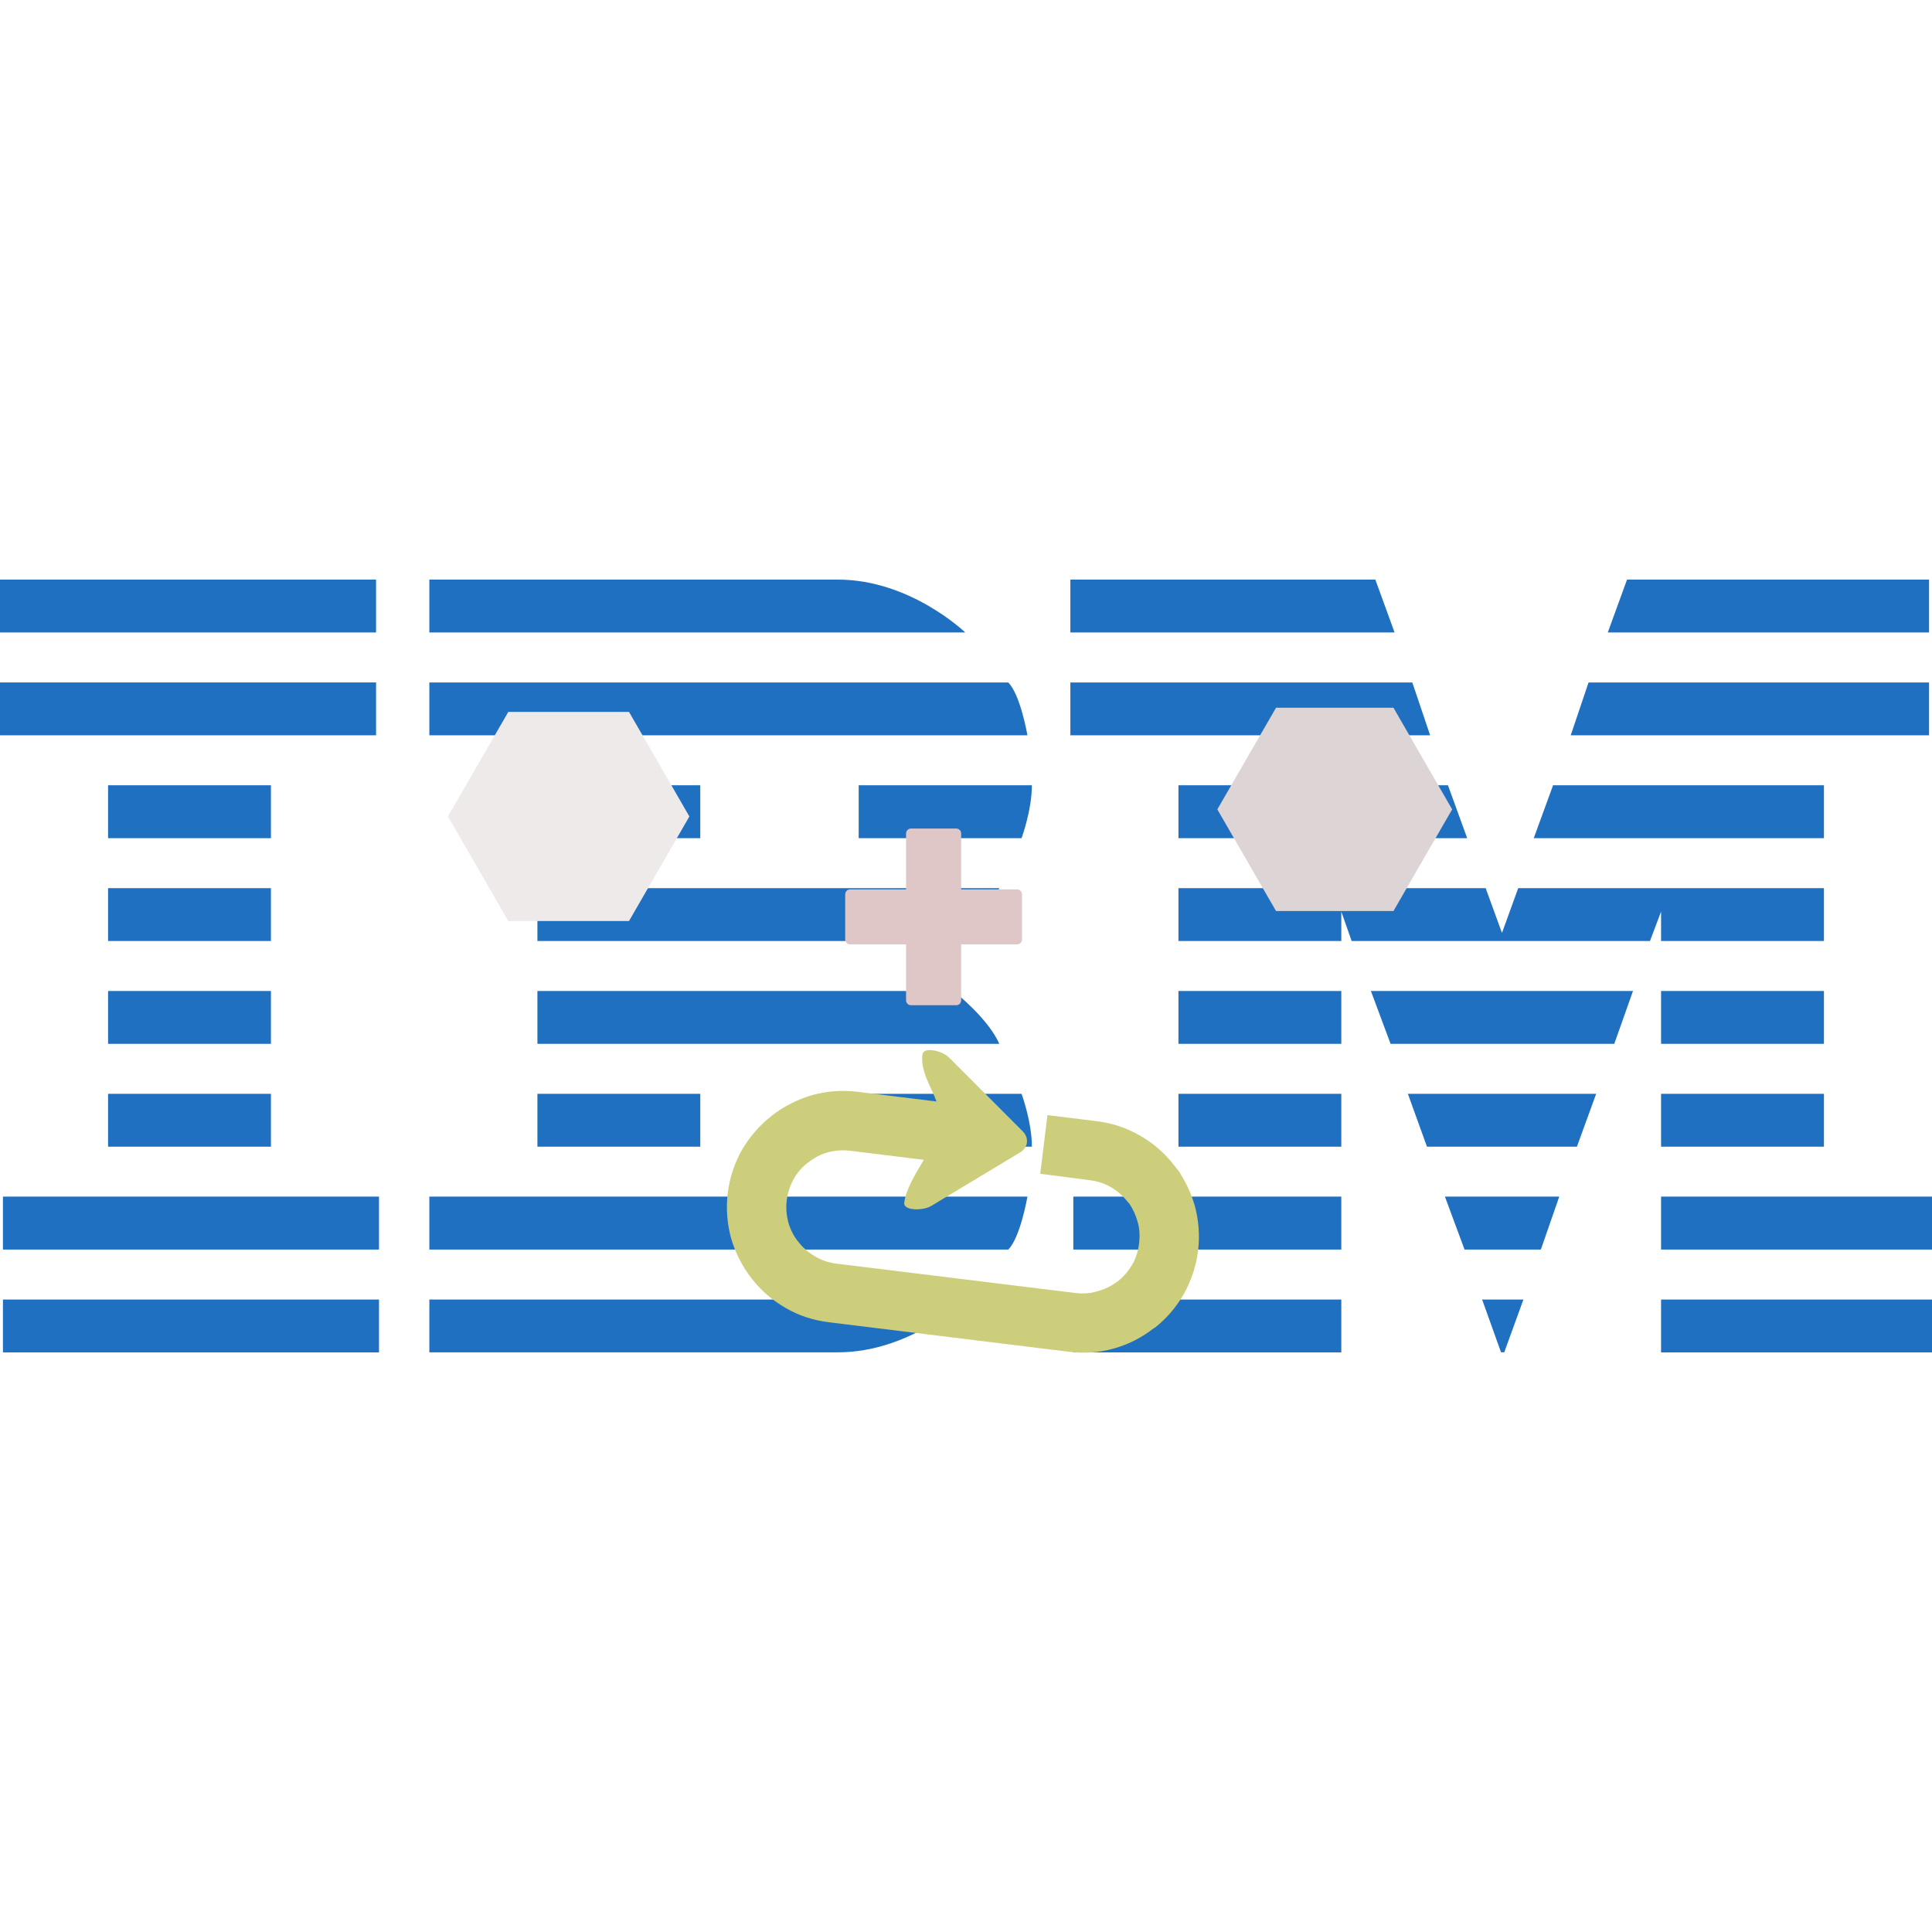
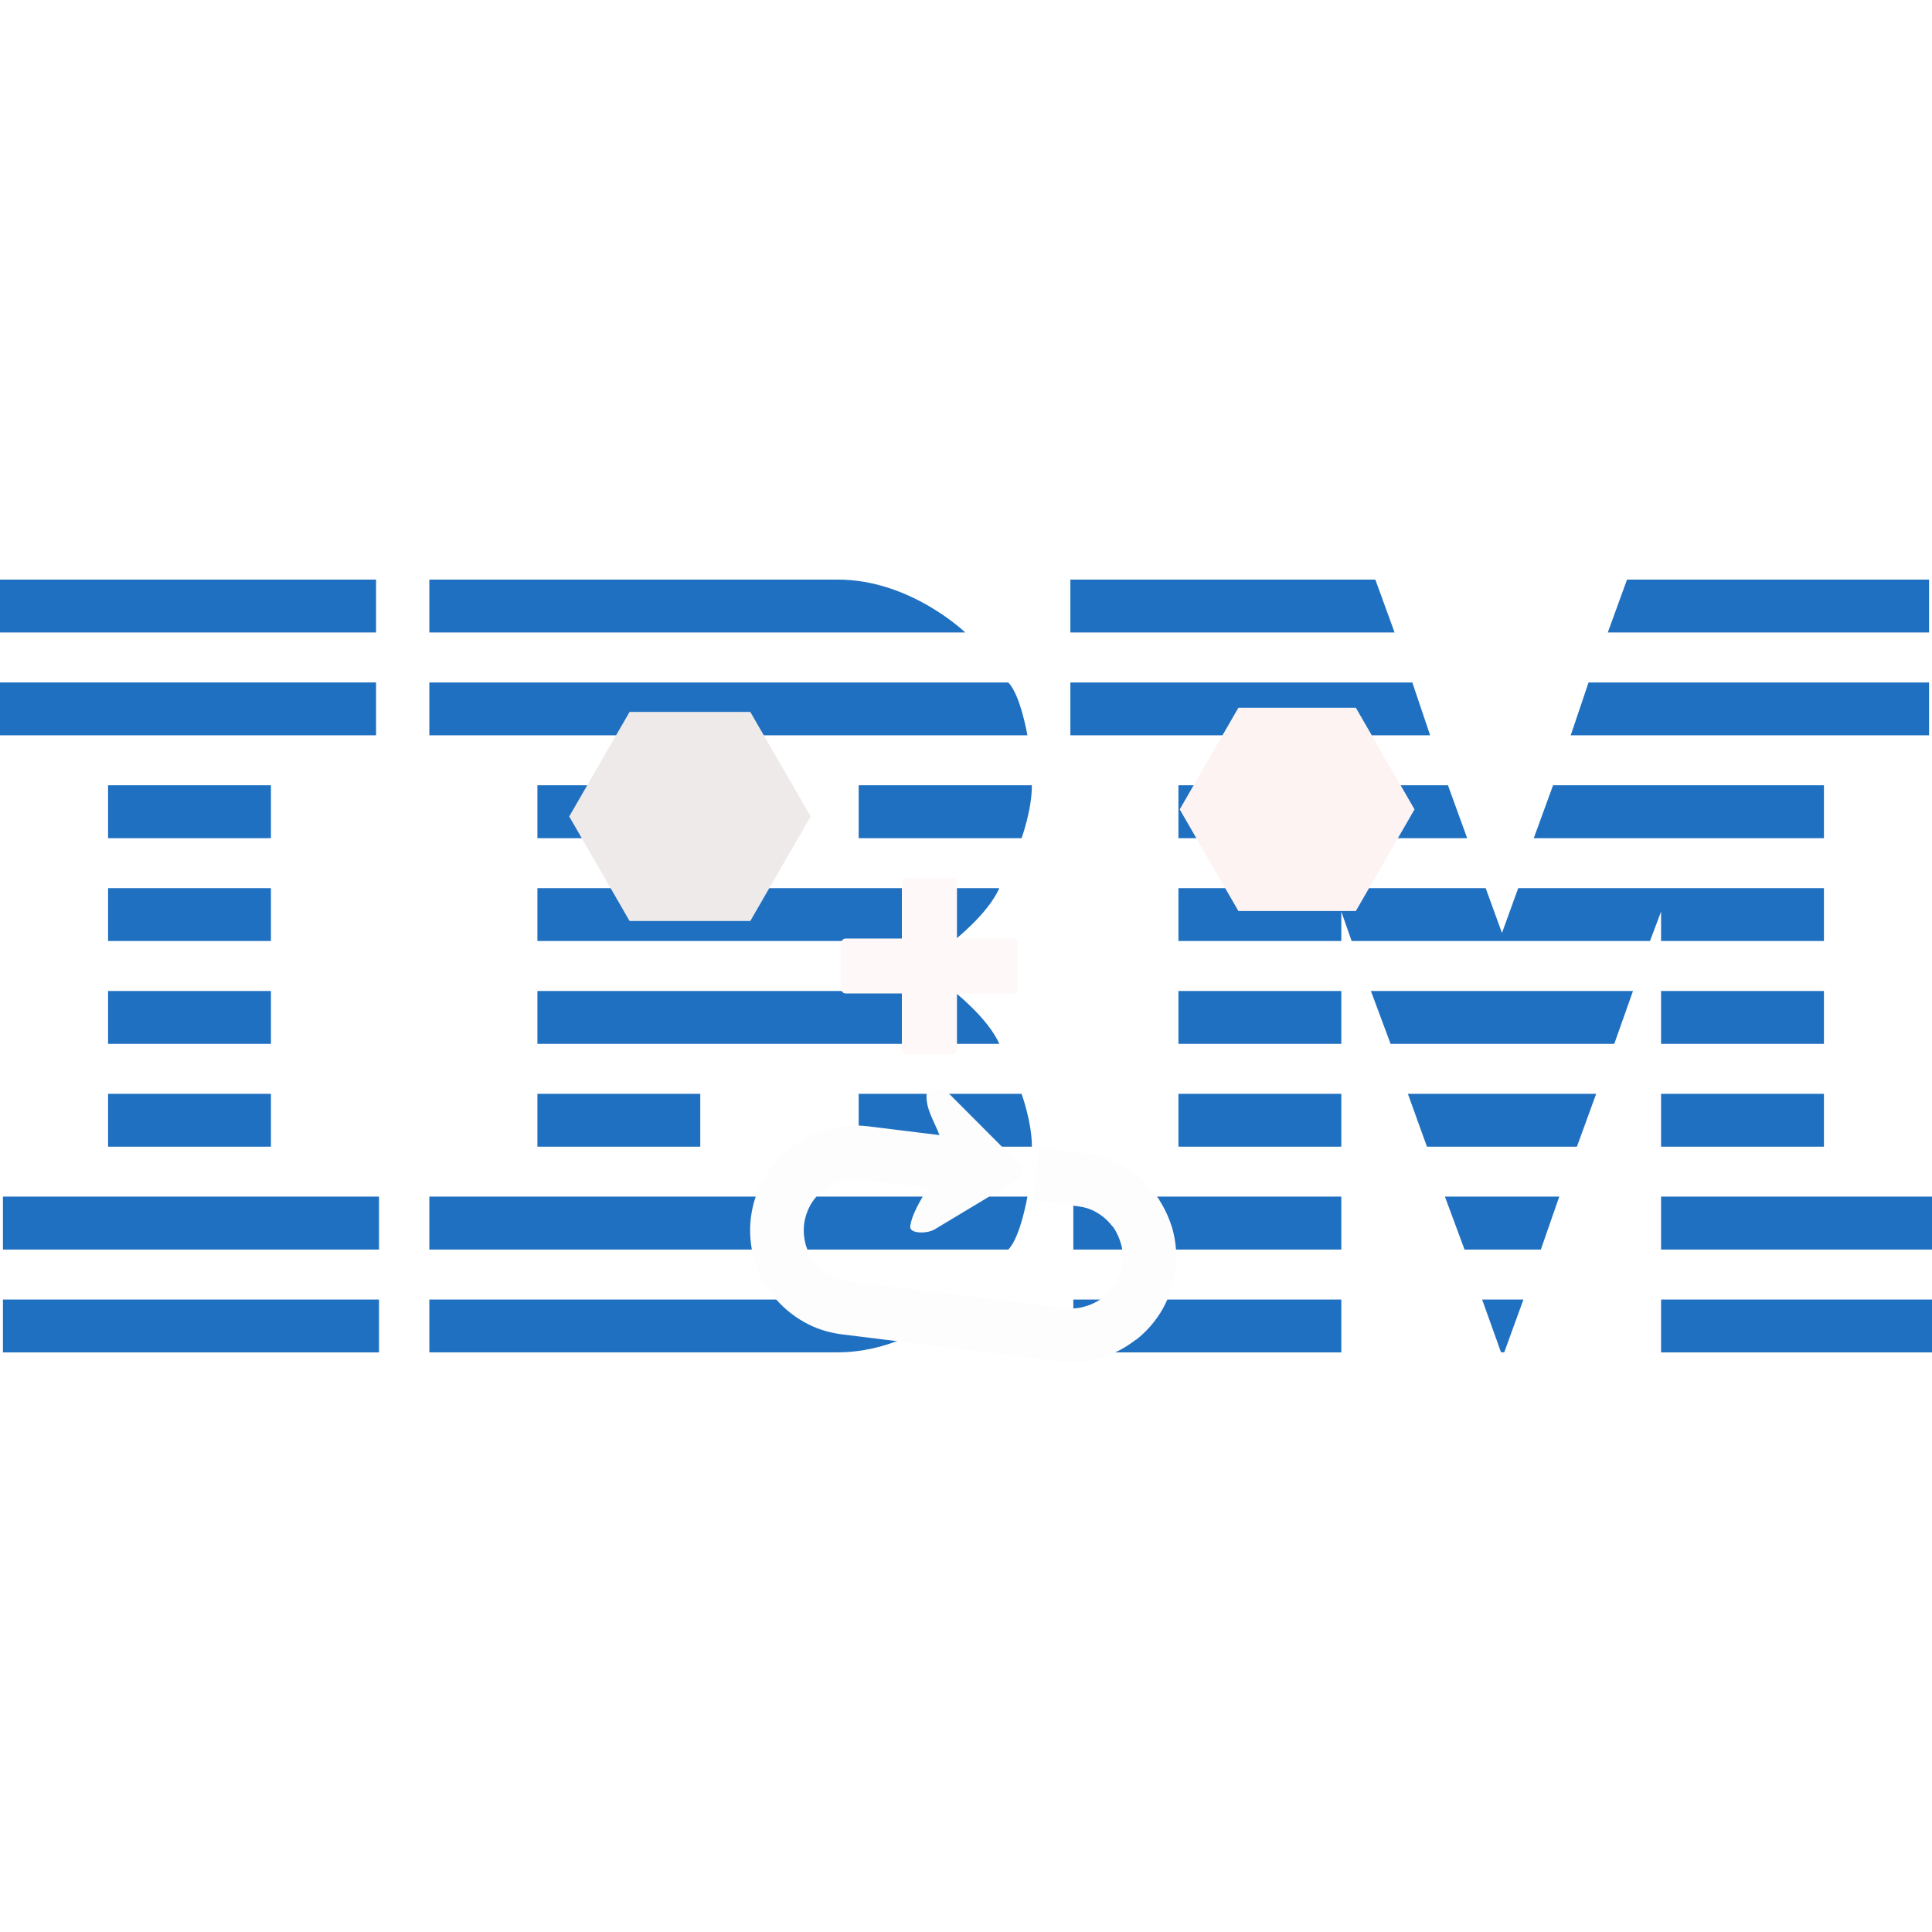
<svg xmlns="http://www.w3.org/2000/svg" version="1.1" width="1080" height="1080" viewBox="0 0 1080 1080" xml:space="preserve">
  <defs>
</defs>
  <rect x="0" y="0" width="100%" height="100%" fill="transparent" />
  <g transform="matrix(1 0 0 1 540 540)" id="cf1b4b32-da8d-4eb2-976b-166e42651079">
    <rect style="stroke: none; stroke-width: 1; stroke-dasharray: none; stroke-linecap: butt; stroke-dashoffset: 0; stroke-linejoin: miter; stroke-miterlimit: 4; fill: rgb(255,255,255); fill-rule: nonzero; opacity: 1; visibility: hidden;" vector-effect="non-scaling-stroke" x="-540" y="-540" rx="0" ry="0" width="1080" height="1080" />
  </g>
  <g transform="matrix(1 0 0 1 540 540)" id="36f4a67f-318d-4384-bbc4-b1abf4729cdd">
</g>
  <g transform="matrix(1.08 0 0 1.08 540 540)" id="SVGRepo_iconCarrier">
    <path style="stroke: none; stroke-width: 1; stroke-dasharray: none; stroke-linecap: butt; stroke-dashoffset: 0; stroke-linejoin: miter; stroke-miterlimit: 4; fill: rgb(31,112,193); fill-rule: nonzero; opacity: 1;" transform=" translate(-500, -200)" d="M 0 0 L 0 27.367 L 194.648 27.367 L 194.648 0 L 0 0 z M 222.226 0 L 222.226 27.367 L 499.609 27.367 C 499.609 27.367 471.276 0 433.75 0 L 222.226 0 z M 554.023 0 L 554.023 27.367 L 721.835 27.367 L 711.875 0 L 554.023 0 z M 842.148 0 L 832.187 27.367 L 998.476 27.367 L 998.476 0 L 842.148 0 z M 0 53.222 L 0 80.589 L 194.648 80.589 L 194.648 53.222 L 0 53.222 z M 222.226 53.261 L 222.226 80.59 L 531.796 80.59 C 531.796 80.59 528.181 59.527 521.874 53.261 L 222.226 53.261 z M 554.023 53.261 L 554.023 80.59 L 740.234 80.59 L 731.015 53.261 L 554.023 53.261 z M 822.226 53.261 L 813.007 80.59 L 998.476 80.59 L 998.476 53.261 L 822.226 53.261 z M 55.937 106.444 L 55.937 133.85 L 140.234 133.85 L 140.234 106.444 L 55.937 106.444 z M 278.164 106.444 L 278.164 133.85 L 362.461 133.85 L 362.461 106.444 L 278.164 106.444 z M 444.453 106.444 L 444.453 133.85 L 528.75 133.85 C 528.75 133.85 534.102 119.377 534.102 106.444 L 444.453 106.444 z M 609.961 106.444 L 609.961 133.85 L 759.414 133.85 L 749.453 106.444 L 609.961 106.444 z M 803.867 106.444 L 793.867 133.85 L 944.062 133.85 L 944.062 106.444 L 803.867 106.444 z M 55.937 159.706 L 55.937 187.073 L 140.234 187.073 L 140.234 159.706 L 55.937 159.706 z M 278.164 159.706 L 278.164 187.073 L 493.476 187.073 C 493.476 187.073 511.488 173.031 517.226 159.706 L 278.164 159.706 z M 609.961 159.706 L 609.961 187.073 L 694.258 187.073 L 694.258 171.839 L 699.61 187.073 L 854.024 187.073 L 859.766 171.839 L 859.766 187.073 L 944.063 187.073 L 944.063 159.706 L 785.82 159.706 L 777.422 182.886 L 768.984 159.706 L 609.961 159.706 z M 55.937 212.928 L 55.937 240.295 L 140.234 240.295 L 140.234 212.928 L 55.937 212.928 z M 278.164 212.928 L 278.164 240.295 L 517.226 240.295 C 511.487 227.014 493.476 212.928 493.476 212.928 L 278.164 212.928 z M 609.961 212.928 L 609.961 240.295 L 694.258 240.295 L 694.258 212.928 L 609.961 212.928 z M 709.57 212.928 L 719.765 240.295 L 835.546 240.295 L 845.234 212.928 L 709.57 212.928 z M 859.765 212.928 L 859.765 240.295 L 944.062 240.295 L 944.062 212.928 L 859.765 212.928 z M 55.937 266.15 L 55.937 293.516 L 140.234 293.516 L 140.234 266.15 L 55.937 266.15 z M 278.164 266.15 L 278.164 293.516 L 362.461 293.516 L 362.461 266.15 L 278.164 266.15 z M 444.453 266.15 L 444.453 293.516 L 534.101 293.516 C 534.101 280.601 528.749 266.15 528.749 266.15 L 444.453 266.15 z M 609.961 266.15 L 609.961 293.516 L 694.258 293.516 L 694.258 266.15 L 609.961 266.15 z M 728.711 266.15 L 738.594 293.516 L 816.211 293.516 L 826.172 266.15 L 728.711 266.15 z M 859.765 266.15 L 859.765 293.516 L 944.062 293.516 L 944.062 266.15 L 859.765 266.15 z M 1.523 319.372 L 1.523 346.778 L 196.171 346.778 L 196.171 319.372 L 1.523 319.372 z M 222.226 319.372 L 222.226 346.778 L 521.874 346.778 C 528.181 340.503 531.796 319.372 531.796 319.372 L 222.226 319.372 z M 555.547 319.372 L 555.547 346.778 L 694.258 346.778 L 694.258 319.372 L 555.547 319.372 z M 747.89 319.372 L 758.046 346.778 L 797.538 346.778 L 807.069 319.372 L 747.89 319.372 z M 859.765 319.372 L 859.765 346.778 L 1000 346.778 L 1000 319.372 L 859.765 319.372 z M 1.523 372.633 L 1.523 400 L 196.171 400 L 196.171 372.633 L 1.523 372.633 z M 222.226 372.633 L 222.226 399.961 L 433.75 399.961 C 471.276 399.961 499.609 372.633 499.609 372.633 L 222.226 372.633 z M 555.547 372.633 L 555.547 400 L 694.258 400 L 694.258 372.633 L 555.547 372.633 z M 767.148 372.633 L 776.914 399.923 L 778.594 399.961 L 788.516 372.633 L 767.148 372.633 z M 859.765 372.633 L 859.765 400 L 1000 400 L 1000 372.633 L 859.765 372.633 z" stroke-linecap="round" />
  </g>
-   <g transform="matrix(1.82 0 0 1.82 317.88 456.41)" id="209923f2-048c-4883-ac42-61fc834e8eb3">
+   <g transform="matrix(1.82 0 0 1.82 385.68 456.41)" id="209923f2-048c-4883-ac42-61fc834e8eb3">
    <polygon style="stroke: rgb(0,0,0); stroke-width: 0; stroke-dasharray: none; stroke-linecap: butt; stroke-dashoffset: 0; stroke-linejoin: miter; stroke-miterlimit: 4; fill: rgb(238,234,234); fill-rule: nonzero; opacity: 1;" vector-effect="non-scaling-stroke" points="-18.54,32.11 -37.08,0 -18.54,-32.11 18.54,-32.11 37.08,0 18.54,32.11 " />
  </g>
-   <g transform="matrix(1.77 0 0 1.77 746.13 452.45)" id="7ca72555-f8ce-4dbc-8988-d168d700db36">
-     <polygon style="stroke: rgb(0,0,0); stroke-width: 0; stroke-dasharray: none; stroke-linecap: butt; stroke-dashoffset: 0; stroke-linejoin: miter; stroke-miterlimit: 4; fill: rgb(221,213,213); fill-rule: nonzero; opacity: 1;" vector-effect="non-scaling-stroke" points="-18.54,32.11 -37.08,0 -18.54,-32.11 18.54,-32.11 37.08,0 18.54,32.11 " />
+   <g transform="matrix(1.77 0 0 1.77 725.1 452.45)" id="7ca72555-f8ce-4dbc-8988-d168d700db36">
+     <polygon style="stroke: rgb(0,0,0); stroke-width: 0; stroke-dasharray: none; stroke-linecap: butt; stroke-dashoffset: 0; stroke-linejoin: miter; stroke-miterlimit: 4; fill: rgb(253,243,243); fill-rule: nonzero; opacity: 1;" vector-effect="non-scaling-stroke" points="-18.54,32.11 -37.08,0 -18.54,-32.11 18.54,-32.11 37.08,0 18.54,32.11 " />
  </g>
-   <g transform="matrix(3.5 0.43 -0.43 3.5 540 668.98)" id="856573e3-6f55-4111-a2bd-d09b18a8db33">
-     <path style="stroke: rgb(0,0,0); stroke-width: 0; stroke-dasharray: none; stroke-linecap: butt; stroke-dashoffset: 0; stroke-linejoin: miter; stroke-miterlimit: 4; fill: rgb(204,206,123); fill-rule: nonzero; opacity: 1;" vector-effect="non-scaling-stroke" transform=" translate(-50, -50)" d="M 42.653 45.007 L 30.876 45.007 C 29.645 45.007 28.466 45.263 27.443 45.672 C 26.318 46.134 25.344 46.799 24.525 47.669 L 24.472 47.669 C 23.654 48.489 22.987 49.461 22.528 50.588 C 22.119 51.611 21.861 52.791 21.861 54.02 C 21.861 55.248 22.119 56.374 22.528 57.449 C 22.986 58.525 23.653 59.551 24.525 60.369 C 25.344 61.187 26.317 61.854 27.443 62.314 C 28.466 62.775 29.645 63.031 30.876 63.031 L 69.124 63.031 C 70.352 63.031 71.53 62.775 72.553 62.314 C 73.682 61.854 74.653 61.187 75.524 60.369 C 76.342 59.551 77.009 58.525 77.472 57.449 C 77.93 56.375 78.135 55.248 78.135 54.02 C 78.135 52.791 77.93 51.611 77.472 50.588 C 77.063 49.614 76.497 48.693 75.831 47.924 L 75.523 47.669 C 74.652 46.799 73.681 46.134 72.552 45.672 C 71.53 45.212 70.351 45.007 69.123 45.007 L 62.466 44.956 L 61.237 44.956 L 61.237 35.585 L 69.123 35.585 C 71.632 35.585 74.037 36.097 76.189 37.02 C 78.44 37.94 80.441 39.324 82.127 41.014 L 83.256 42.139 L 83.203 42.139 C 84.434 43.624 85.405 45.212 86.174 47.004 C 87.046 49.154 87.557 51.509 87.557 54.021 C 87.557 56.478 87.046 58.884 86.174 61.035 C 85.253 63.289 83.87 65.337 82.181 67.025 L 82.127 67.025 C 80.441 68.715 78.44 70.098 76.189 71.021 C 74.037 71.942 71.684 72.402 69.225 72.402 L 30.876 72.402 C 28.364 72.402 26.011 71.942 23.859 71.021 C 21.608 70.098 19.558 68.715 17.868 67.025 C 16.178 65.337 14.795 63.289 13.825 61.035 C 12.953 58.885 12.442 56.478 12.442 54.021 C 12.442 51.509 12.954 49.155 13.825 47.004 C 14.795 44.751 16.178 42.703 17.868 41.013 C 19.558 39.323 21.608 37.94 23.859 36.968 C 26.011 36.096 28.364 35.585 30.876 35.585 L 43.521 35.585 C 42.346 33.281 40.399 31.182 40.399 28.467 C 40.399 27.137 43.521 27.495 44.7 28.467 C 49.001 31.847 53.354 35.227 57.655 38.607 C 58.833 39.528 58.833 41.065 57.655 41.985 C 53.354 45.365 49.001 48.745 44.7 52.126 C 43.521 53.047 40.399 53.456 40.399 52.126 C 40.398 50.025 41.577 47.464 42.653 45.007 z" stroke-linecap="round" />
+   <g transform="matrix(3.16 0.39 -0.39 3.16 540 682.61)" id="856573e3-6f55-4111-a2bd-d09b18a8db33">
+     <path style="stroke: rgb(0,0,0); stroke-width: 0; stroke-dasharray: none; stroke-linecap: butt; stroke-dashoffset: 0; stroke-linejoin: miter; stroke-miterlimit: 4; fill: rgb(253,253,253); fill-rule: nonzero; opacity: 1;" vector-effect="non-scaling-stroke" transform=" translate(-50, -50)" d="M 42.653 45.007 L 30.876 45.007 C 29.645 45.007 28.466 45.263 27.443 45.672 C 26.318 46.134 25.344 46.799 24.525 47.669 L 24.472 47.669 C 23.654 48.489 22.987 49.461 22.528 50.588 C 22.119 51.611 21.861 52.791 21.861 54.02 C 21.861 55.248 22.119 56.374 22.528 57.449 C 22.986 58.525 23.653 59.551 24.525 60.369 C 25.344 61.187 26.317 61.854 27.443 62.314 C 28.466 62.775 29.645 63.031 30.876 63.031 L 69.124 63.031 C 70.352 63.031 71.53 62.775 72.553 62.314 C 73.682 61.854 74.653 61.187 75.524 60.369 C 76.342 59.551 77.009 58.525 77.472 57.449 C 77.93 56.375 78.135 55.248 78.135 54.02 C 78.135 52.791 77.93 51.611 77.472 50.588 C 77.063 49.614 76.497 48.693 75.831 47.924 L 75.523 47.669 C 74.652 46.799 73.681 46.134 72.552 45.672 C 71.53 45.212 70.351 45.007 69.123 45.007 L 62.466 44.956 L 61.237 44.956 L 61.237 35.585 L 69.123 35.585 C 71.632 35.585 74.037 36.097 76.189 37.02 C 78.44 37.94 80.441 39.324 82.127 41.014 L 83.256 42.139 L 83.203 42.139 C 84.434 43.624 85.405 45.212 86.174 47.004 C 87.046 49.154 87.557 51.509 87.557 54.021 C 87.557 56.478 87.046 58.884 86.174 61.035 C 85.253 63.289 83.87 65.337 82.181 67.025 L 82.127 67.025 C 80.441 68.715 78.44 70.098 76.189 71.021 C 74.037 71.942 71.684 72.402 69.225 72.402 L 30.876 72.402 C 28.364 72.402 26.011 71.942 23.859 71.021 C 21.608 70.098 19.558 68.715 17.868 67.025 C 16.178 65.337 14.795 63.289 13.825 61.035 C 12.953 58.885 12.442 56.478 12.442 54.021 C 12.442 51.509 12.954 49.155 13.825 47.004 C 14.795 44.751 16.178 42.703 17.868 41.013 C 19.558 39.323 21.608 37.94 23.859 36.968 C 26.011 36.096 28.364 35.585 30.876 35.585 L 43.521 35.585 C 42.346 33.281 40.399 31.182 40.399 28.467 C 40.399 27.137 43.521 27.495 44.7 28.467 C 49.001 31.847 53.354 35.227 57.655 38.607 C 58.833 39.528 58.833 41.065 57.655 41.985 C 53.354 45.365 49.001 48.745 44.7 52.126 C 43.521 53.047 40.399 53.456 40.399 52.126 C 40.398 50.025 41.577 47.464 42.653 45.007 z" stroke-linecap="round" />
  </g>
-   <g transform="matrix(1.37 0 0 1.37 521.89 512.55)" id="0e708151-33e6-4ef6-8585-96bfa21b67d2">
-     <path style="stroke: rgb(0,0,0); stroke-width: 0; stroke-dasharray: none; stroke-linecap: butt; stroke-dashoffset: 0; stroke-linejoin: miter; stroke-miterlimit: 4; fill: rgb(223,199,199); fill-rule: nonzero; opacity: 1;" vector-effect="non-scaling-stroke" transform=" translate(-50, -50)" d="M 40.747 13.955 L 59.254 13.955 C 60.353 13.955 61.242 14.845 61.242 15.941 L 61.242 38.787 L 84.086 38.787 C 85.184 38.787 86.07 39.675 86.07 40.773 L 86.07 59.226 C 86.07 60.325 85.183 61.212 84.086 61.212 L 61.242 61.212 L 61.242 84.058 C 61.242 85.157 60.352 86.044 59.254 86.044 L 40.747 86.044 C 39.652 86.044 38.762 85.156 38.762 84.058 L 38.762 61.213 L 15.915 61.213 C 14.82 61.213 13.93 60.325 13.93 59.227 L 13.93 40.773 C 13.93 39.674 14.82 38.787 15.915 38.787 L 38.762 38.787 L 38.762 15.941 C 38.762 14.845 39.651 13.955 40.747 13.955 z" stroke-linecap="round" />
+   <g transform="matrix(1.37 0 0 1.37 519.55 540)" id="0e708151-33e6-4ef6-8585-96bfa21b67d2">
+     <path style="stroke: rgb(0,0,0); stroke-width: 0; stroke-dasharray: none; stroke-linecap: butt; stroke-dashoffset: 0; stroke-linejoin: miter; stroke-miterlimit: 4; fill: rgb(255,248,248); fill-rule: nonzero; opacity: 1;" vector-effect="non-scaling-stroke" transform=" translate(-50, -50)" d="M 40.747 13.955 L 59.254 13.955 C 60.353 13.955 61.242 14.845 61.242 15.941 L 61.242 38.787 L 84.086 38.787 C 85.184 38.787 86.07 39.675 86.07 40.773 L 86.07 59.226 C 86.07 60.325 85.183 61.212 84.086 61.212 L 61.242 61.212 L 61.242 84.058 C 61.242 85.157 60.352 86.044 59.254 86.044 L 40.747 86.044 C 39.652 86.044 38.762 85.156 38.762 84.058 L 38.762 61.213 L 15.915 61.213 C 14.82 61.213 13.93 60.325 13.93 59.227 L 13.93 40.773 C 13.93 39.674 14.82 38.787 15.915 38.787 L 38.762 38.787 L 38.762 15.941 C 38.762 14.845 39.651 13.955 40.747 13.955 z" stroke-linecap="round" />
  </g>
</svg>
